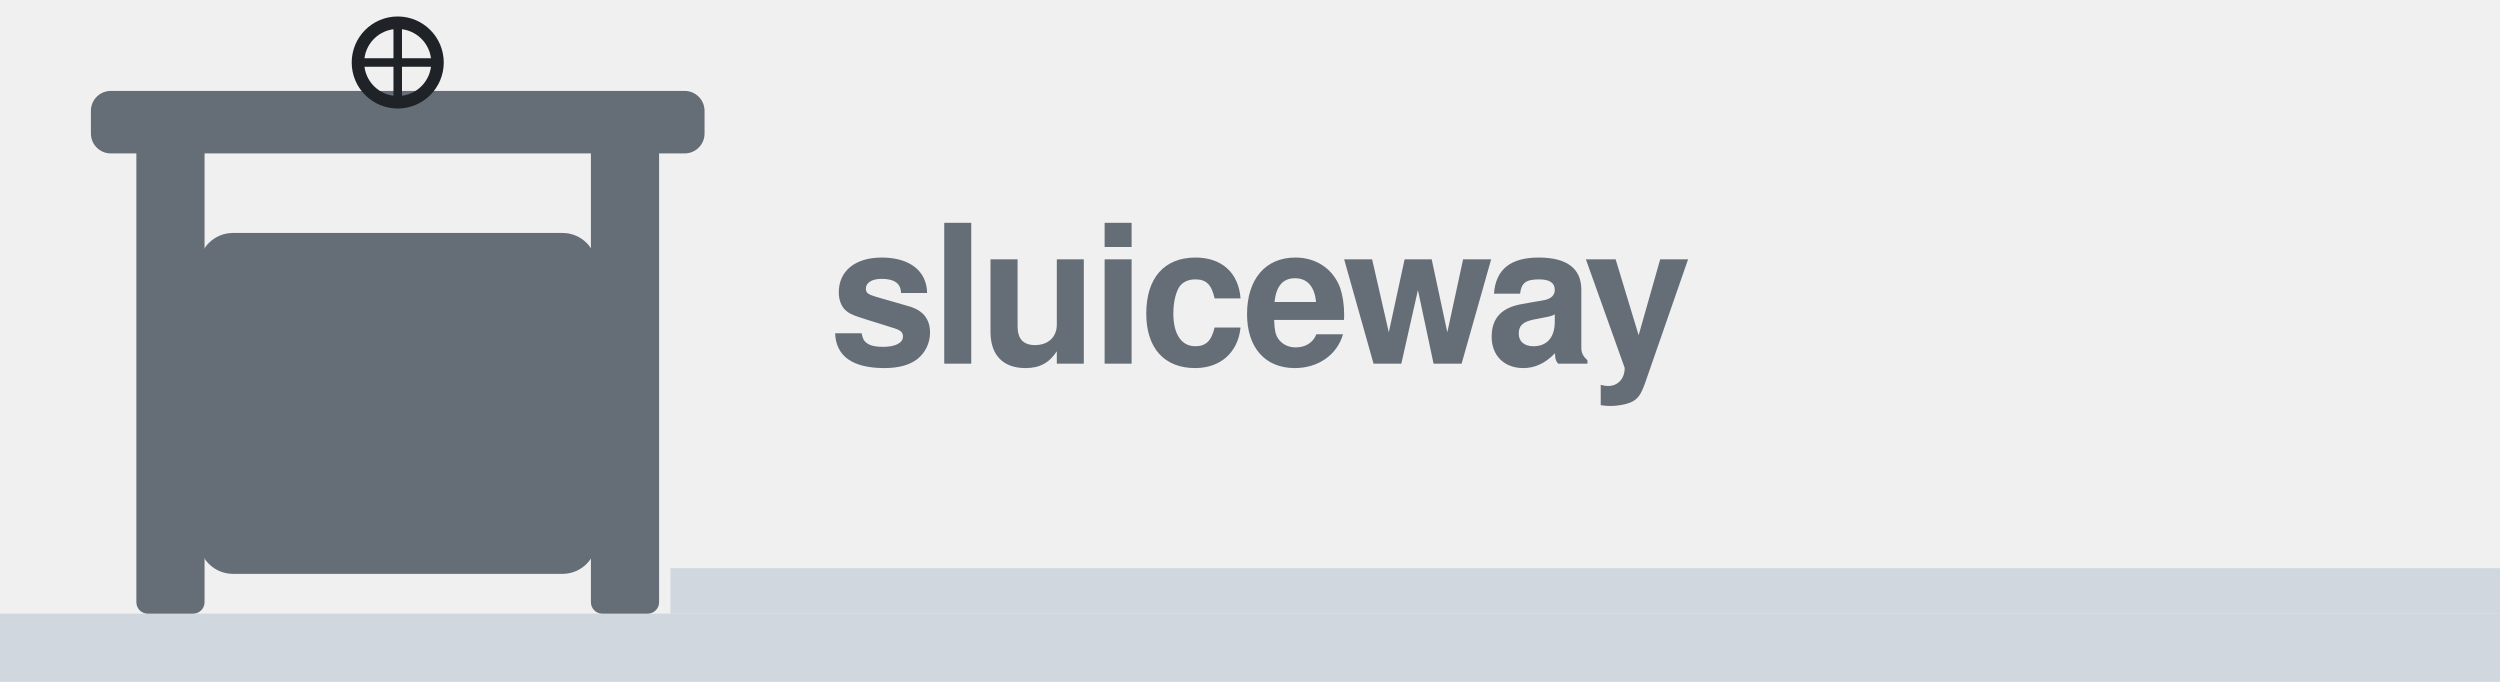
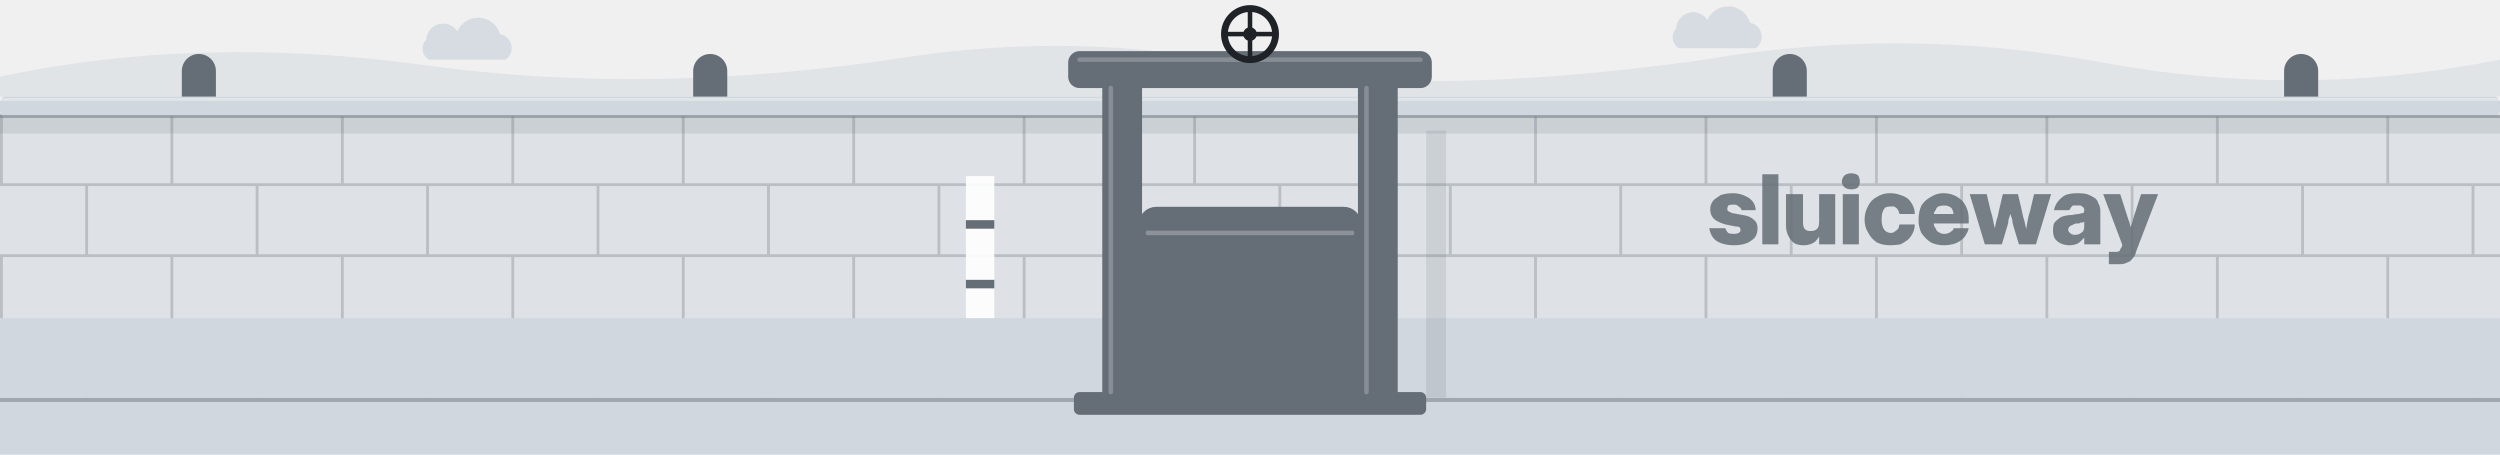
- <svg xmlns="http://www.w3.org/2000/svg" viewBox="0 0 440 120" width="440" height="120" role="img" aria-label="Sluiceway">
-   <rect x="0" y="108" width="440" height="12" fill="#d0d7de" />
-   <clipPath id="c1">
-     <rect x="118" y="92" width="322" height="16" />
-   </clipPath>
-   <g clip-path="url(#c1)">
-     <g class="wave slow">
-       <path d="M118 100 q10 0 20 0 t20 0 t20 0 t20 0 t20 0 t20 0 t20 0 t20 0 t20 0 t20 0 t20 0 t20 0 t20 0 t20 0 t20 0 t20 0 t20 0 t20 0 t20 0 t20 0 V110 H118 Z" fill="#d0d7de" opacity="1" />
+ <svg xmlns="http://www.w3.org/2000/svg" viewBox="0 0 880 160" width="880" height="160" role="img" aria-label="Sluiceway">
+   <path d="M0 34V27q70 -15 150 -4t170 -3q60 -9 120 3t160 -2q70 -12 140 1t140 -1V34z" fill="#d0d7de" opacity=".5" />
+   <g fill="#d0d7de" opacity=".8">
+     <path d="M150 14a6 6 0 0 1 11 -3a8 8 0 0 1 15 1a5 5 0 0 1 2 9h-27a4.5 4.5 0 0 1 -1 -7z" />
+     <path d="M590 10a6 6 0 0 1 11 -3a8 8 0 0 1 15 1a5 5 0 0 1 2 9h-27a4.5 4.5 0 0 1 -1 -7z" />
+   </g>
+   <rect y="40" width="880" height="100" fill="#d0d7de" opacity=".55" />
+   <g stroke="#656d76" opacity=".3">
+     <path d="M0 65H880M0 90H880M0 115H880" />
+     <path d="M0 52.5H880M0 102.5H880M30 77.5H880M30 127.5H880" stroke-width="25" stroke-dasharray="1 59" />
+   </g>
+   <rect y="41" width="880" height="6" fill="#656d76" opacity=".16" />
+   <rect y="34" width="880" height="7" rx="2" fill="#d0d7de" />
+   <path d="M0 35H880" stroke="#ffffff" opacity=".35" />
+   <path d="M0 41H880" stroke="#656d76" opacity=".5" />
+   <g fill="#656d76">
+     <path d="M64 34v-9a6 6 0 0 1 12 0v9z" />
+     <path d="M244 34v-9a6 6 0 0 1 12 0v9z" />
+     <path d="M624 34v-9a6 6 0 0 1 12 0v9z" />
+     <path d="M804 34v-9a6 6 0 0 1 12 0v9z" />
+   </g>
+   <rect y="140" width="880" height="20" fill="#d0d7de" />
+   <path d="M0 140.75H880" stroke="#656d76" stroke-width="1.5" opacity=".45" />
+   <rect x="340" y="62" width="10" height="72" fill="#ffffff" opacity=".9" />
+   <path d="M340 79h10M340 100h10M340 120h10" stroke="#656d76" stroke-width="3" />
+   <path transform="translate(601 86) scale(0.3333)" d="M28 1q-7 0-13-2q-6-2-9-6q-3-4-4-10h17q1 3 3 5q2 1 6 1q3 0 5-1q2-1 2-3q0-2-1-3q-2-1-5-1l-10-2q-7-2-11-5q-5-4-5-11q0-5 3-9q3-3 8-6q6-2 13-2q7 0 13 3q5 2 8 6q3 4 3 9h-15q0-2-3-4q-2-2-5-2q-4 0-6 1q-1 2-1 4q0 1 1 2q2 1 4 2l11 2q8 1 12 5q4 3 4 9q0 6-3 10q-4 4-9 6q-6 2-13 2zM75-74v74h-17v-74zM102 1q-6 0-10-2q-4-3-6-7q-3-5-3-12v-33h18v30q0 5 2 7q2 2 6 2q3 0 5-1q2-1 3-3q1-2 1-6v-29h17v53h-17v-14h3q-3 7-7 11q-5 4-12 4zM143 0v-53h17v53zM152-58q-4 0-7-2q-3-3-3-6q0-4 3-7q3-2 7-2q4 0 7 2q2 3 2 7q0 3-2 6q-3 2-7 2zM193 1q-8 0-14-3q-6-4-9-10q-4-6-4-14q0-8 4-15q3-6 9-9q6-4 14-4q6 0 11 2q4 1 8 4q3 3 5 7q2 4 2 9h-16q-1-2-1-3q-1-2-2-3q-1-1-3-2q-1 0-3 0q-3 0-6 1q-2 2-3 5q-1 3-1 8q0 4 1 7q1 3 3 5q3 2 6 2q2 0 3-1q2-1 3-2q1-1 2-2q0-2 1-4h16q0 5-2 9q-2 4-5 7q-4 3-8 5q-5 1-11 1zM250 1q-8 0-14-3q-6-4-10-10q-3-6-3-14q0-8 3-15q4-6 10-9q6-4 13-4q6 0 11 2q5 2 9 6q3 3 5 8q2 5 2 11v5h-48v-10h40l-8 2q0-4-1-6q-1-3-4-4q-2-1-5-1q-3 0-6 1q-2 1-3 4q-2 2-2 6v7q0 4 2 6q1 3 3 4q3 2 6 2q3 0 5-1q2-1 3-2q2-1 2-3h16q-1 5-5 10q-4 4-9 6q-6 2-12 2zM293 0l-16-53h18l4 17q2 6 3 12q1 6 3 12h-3q2-6 3-12q2-6 3-12l4-17h16l4 17q1 6 3 12q1 6 3 12h-2q1-6 2-12q1-6 3-12l4-17h18l-16 53h-18l-6-20q-1-3-1-6q-1-3-2-6q-1-3-1-6h3q-1 3-2 6q-1 3-2 6q0 3-1 6l-6 20zM383 1q-6 0-10-2q-4-2-6-5q-2-3-2-9q0-4 1-7q2-3 5-5q2-2 6-3q4-1 8-1q5-1 7-1q3-1 5-1q1-1 1-3q0-2-1-3q-1-1-3-2q-1 0-4 0q-2 0-4 0q-1 1-2 2q-1 2-2 3h-16q1-5 4-9q3-4 8-7q5-2 13-2q6 0 10 1q5 2 8 4q3 2 4 6q2 3 2 8v35h-17v-7q-2 2-4 4q-2 2-5 3q-3 1-6 1zM388-10q3 0 5-1q2-1 4-3q1-2 1-5v-5q-1 1-2 1q-1 0-2 0q-1 1-2 1q-2 0-3 0q-3 1-4 2q-2 0-3 2q-1 1-1 3q0 1 1 2q1 1 2 2q2 1 4 1zM424 21v-13h8q2 0 3-1q1 0 1-2q1-1 2-3v-2l-20-53h18l8 25q2 5 3 10q1 5 3 10h-5q1-5 2-10q2-5 3-10l8-25h18l-23 60q-1 5-4 8q-2 3-5 4q-4 2-8 2q-3 0-6 0q-3 0-6 0z" fill="#656d76" opacity=".85" />
+   <rect x="0" y="112" width="402" height="28" fill="#d0d7de" />
+   <rect x="478" y="112" width="402" height="28" fill="#d0d7de" />
+   <path d="M502 46h7v94h-7z" fill="#656d76" opacity=".16" />
+   <g>
+     <rect x="402" y="74" width="76" height="66" rx="5" fill="#656d76" />
+     <path d="M421 76v62M440 76v62M459 76v62" stroke="#656d76" stroke-width="1.6" opacity=".5" />
+     <path d="M404 82h72" stroke="#ffffff" stroke-width="1.6" opacity=".25" stroke-linecap="round" />
+     <rect x="402" y="74" width="76" height="66" rx="5" fill="none" stroke="#656d76" stroke-width="2.4" />
+   </g>
+   <g fill="#656d76">
+     <rect x="378" y="138" width="124" height="8" rx="2" />
+     <rect x="388" y="26" width="14" height="114" rx="2" />
+     <rect x="478" y="26" width="14" height="114" rx="2" />
+     <rect x="376" y="18" width="128" height="13" rx="4" />
+   </g>
+   <path d="M391 31v107M481 31v107M380 21h120" stroke="#ffffff" stroke-width="1.6" opacity=".22" stroke-linecap="round" />
+   <g transform="translate(440 12)">
+     <g>
+       <circle r="9" fill="none" stroke="#1f2328" stroke-width="2.4" />
+       <path d="M-9 0h18M0 -9v18" stroke="#1f2328" stroke-width="1.6" />
+       <circle r="2.4" fill="#1f2328" />
    </g>
  </g>
-   <g class="">
-     <rect x="36" y="42" width="68" height="58" rx="5" fill="#656d76" />
-     <path d="M53 44 v54 M70 44 v54 M87 44 v54" stroke="#656d76" stroke-width="1.4" opacity=".55" />
-     <rect x="36" y="42" width="68" height="58" rx="5" fill="none" stroke="#656d76" stroke-width="2" />
-   </g>
-   <rect x="24" y="24" width="12" height="84" rx="2" fill="#656d76" />
-   <rect x="104" y="24" width="12" height="84" rx="2" fill="#656d76" />
-   <rect x="16" y="16" width="108" height="11" rx="3.5" fill="#656d76" />
-   <g transform="translate(70 11)">
-     <g class="">
-       <circle r="7" fill="none" stroke="#1f2328" stroke-width="2.2" />
-       <path d="M-7 0 h14 M0 -7 v14" stroke="#1f2328" stroke-width="1.5" />
-     </g>
-   </g>
-   <text x="146" y="64" font-family="-apple-system,BlinkMacSystemFont,'Segoe UI',Helvetica,Arial,sans-serif" font-size="34" font-weight="800" letter-spacing="-1" fill="#656d76">sluiceway</text>
</svg>
